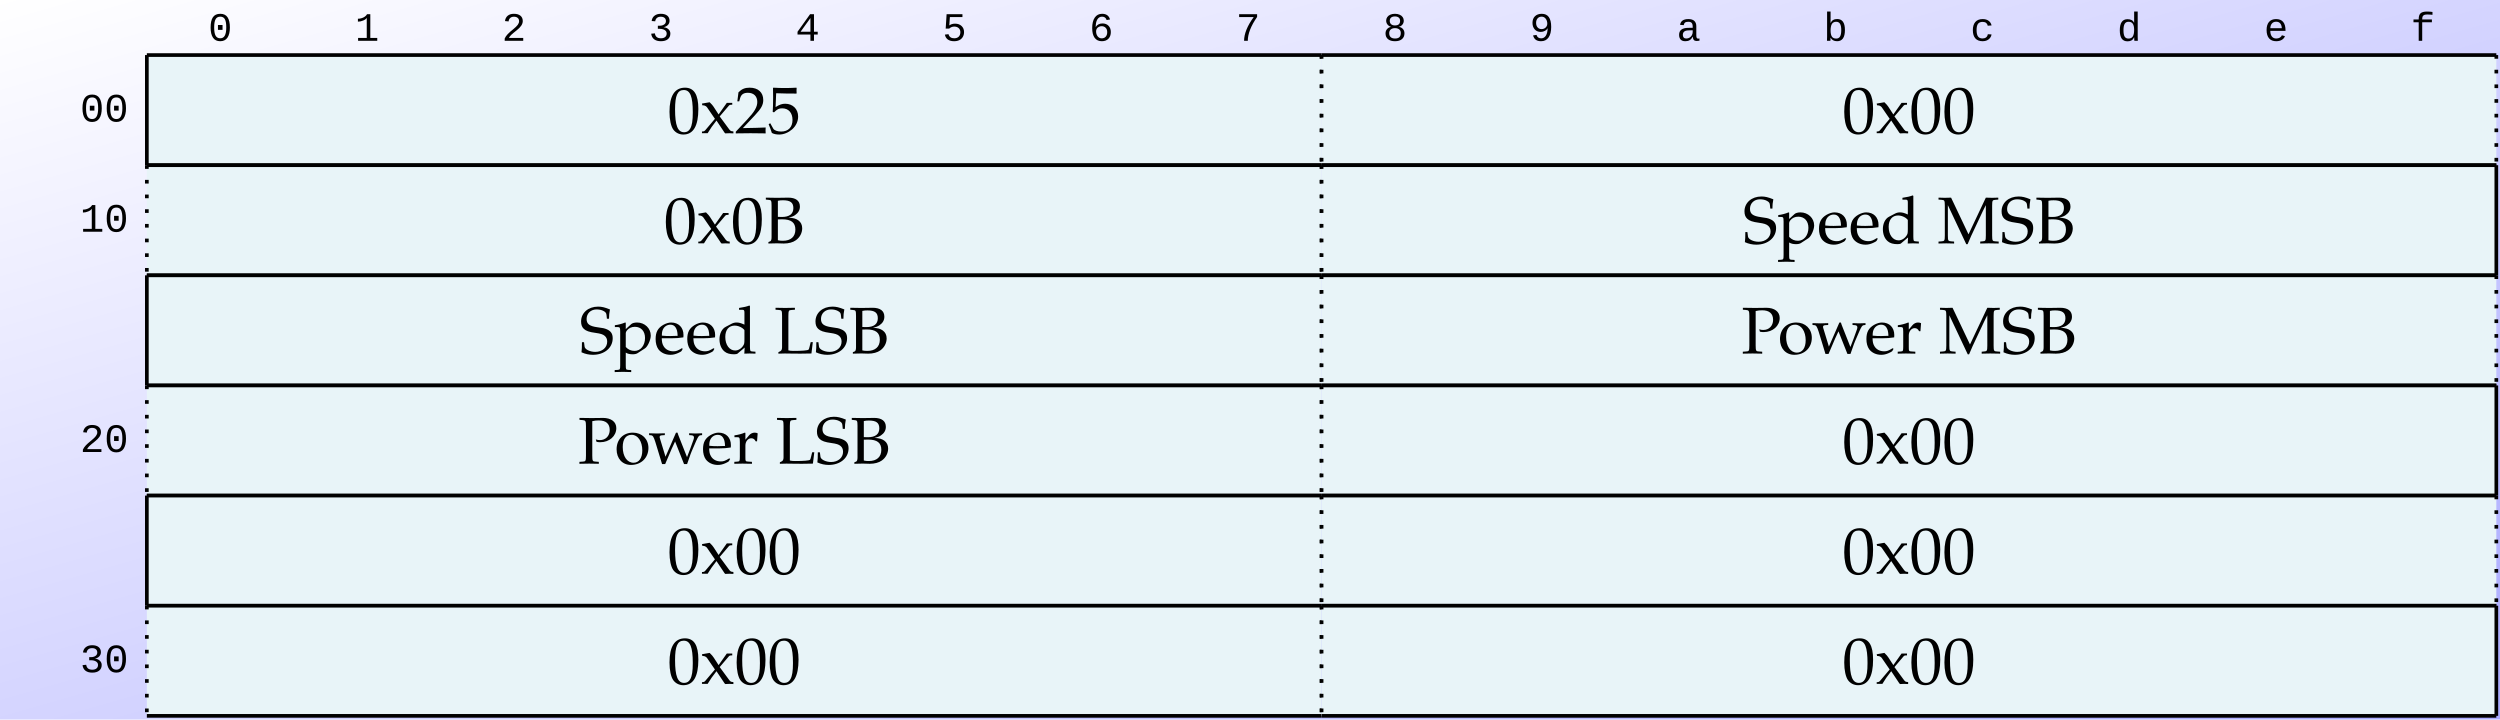
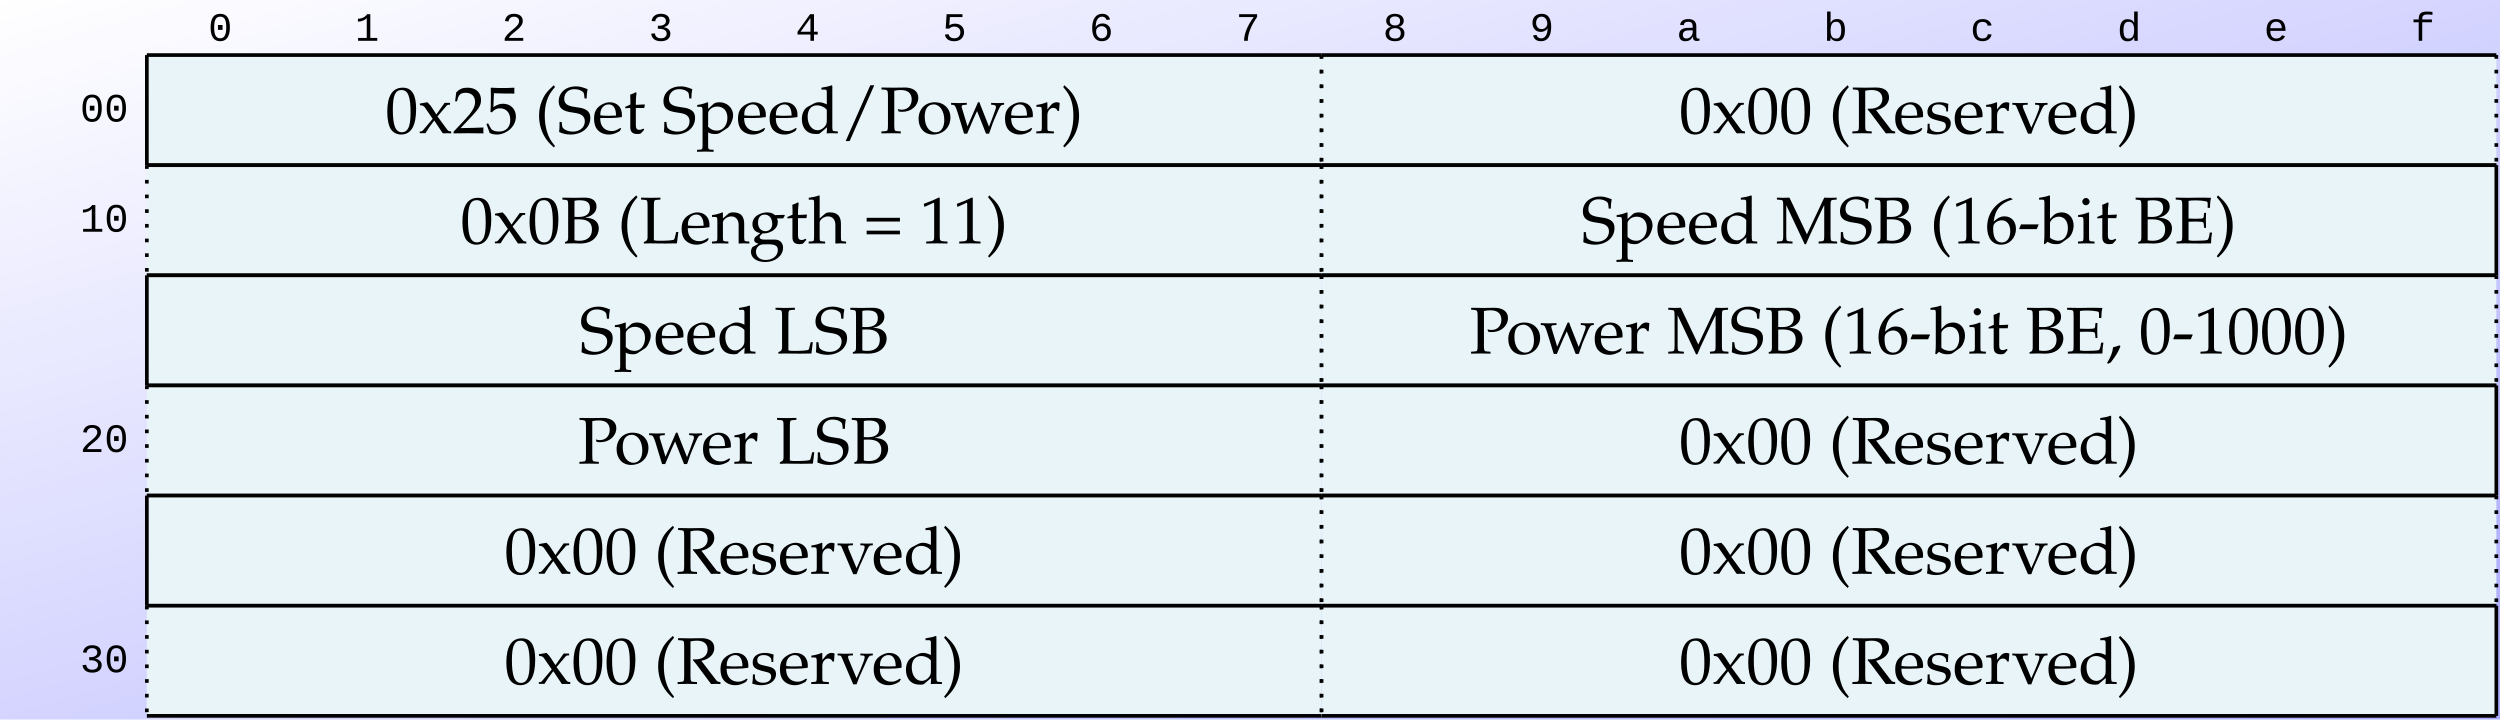
<svg xmlns="http://www.w3.org/2000/svg" version="1.0" width="681" height="196" viewBox="0 0 681 196">
  <defs>
    <linearGradient id="bg-gradient" x1="0%" y1="0%" x2="100%" y2="100%">
      <stop offset="0%" style="stop-color:#ffffff;stop-opacity:1" />
      <stop offset="100%" style="stop-color:#aaaaff;stop-opacity:1" />
    </linearGradient>
  </defs>
  <rect x="0.0" y="0.0" width="681.0" height="196.0" fill="url(#bg-gradient)" />
  <text x="60" y="8" font-family="Courier New, monospace" font-size="11" dominant-baseline="middle" text-anchor="middle">0</text>
  <text x="100" y="8" font-family="Courier New, monospace" font-size="11" dominant-baseline="middle" text-anchor="middle">1</text>
  <text x="140" y="8" font-family="Courier New, monospace" font-size="11" dominant-baseline="middle" text-anchor="middle">2</text>
  <text x="180" y="8" font-family="Courier New, monospace" font-size="11" dominant-baseline="middle" text-anchor="middle">3</text>
  <text x="220" y="8" font-family="Courier New, monospace" font-size="11" dominant-baseline="middle" text-anchor="middle">4</text>
  <text x="260" y="8" font-family="Courier New, monospace" font-size="11" dominant-baseline="middle" text-anchor="middle">5</text>
  <text x="300" y="8" font-family="Courier New, monospace" font-size="11" dominant-baseline="middle" text-anchor="middle">6</text>
  <text x="340" y="8" font-family="Courier New, monospace" font-size="11" dominant-baseline="middle" text-anchor="middle">7</text>
  <text x="380" y="8" font-family="Courier New, monospace" font-size="11" dominant-baseline="middle" text-anchor="middle">8</text>
  <text x="420" y="8" font-family="Courier New, monospace" font-size="11" dominant-baseline="middle" text-anchor="middle">9</text>
  <text x="460" y="8" font-family="Courier New, monospace" font-size="11" dominant-baseline="middle" text-anchor="middle">a</text>
  <text x="500" y="8" font-family="Courier New, monospace" font-size="11" dominant-baseline="middle" text-anchor="middle">b</text>
  <text x="540" y="8" font-family="Courier New, monospace" font-size="11" dominant-baseline="middle" text-anchor="middle">c</text>
  <text x="580" y="8" font-family="Courier New, monospace" font-size="11" dominant-baseline="middle" text-anchor="middle">d</text>
  <text x="620" y="8" font-family="Courier New, monospace" font-size="11" dominant-baseline="middle" text-anchor="middle">e</text>
  <text x="660" y="8" font-family="Courier New, monospace" font-size="11" dominant-baseline="middle" text-anchor="middle">f</text>
  <rect x="40" y="15" height="30" width="320" fill="#e8f4f8" />
  <line x1="40" y1="15" x2="360" y2="15" stroke="#000000" stroke-width="1" />
  <line x1="40" y1="45" x2="360" y2="45" stroke="#000000" stroke-width="1" />
  <line stroke-dasharray="1,3" x1="360" y1="15" x2="360" y2="45" stroke="#000000" stroke-width="1" />
  <line x1="40" y1="15" x2="40" y2="45" stroke="#000000" stroke-width="1" />
-   <text font-size="18" font-family="Palatino, Georgia, Times New Roman, serif" x="200" y="31" text-anchor="middle" dominant-baseline="middle">0x25</text>
+   <text font-size="18" font-family="Palatino, Georgia, Times New Roman, serif" x="200" y="31" text-anchor="middle" dominant-baseline="middle">0x25 (Set Speed/Power)</text>
  <rect x="360" y="15" height="30" width="320" fill="#e8f4f8" />
  <line x1="360" y1="15" x2="680" y2="15" stroke="#000000" stroke-width="1" />
  <line x1="360" y1="45" x2="680" y2="45" stroke="#000000" stroke-width="1" />
  <line stroke-dasharray="1,3" x1="680" y1="15" x2="680" y2="45" stroke="#000000" stroke-width="1" />
  <line stroke-dasharray="1,3" x1="360" y1="15" x2="360" y2="45" stroke="#000000" stroke-width="1" />
-   <text font-size="18" font-family="Palatino, Georgia, Times New Roman, serif" x="520" y="31" text-anchor="middle" dominant-baseline="middle">0x00</text>
+   <text font-size="18" font-family="Palatino, Georgia, Times New Roman, serif" x="520" y="31" text-anchor="middle" dominant-baseline="middle">0x00 (Reserved)</text>
  <text font-size="11" font-family="Courier New, monospace" font-style="normal" dominant-baseline="middle" x="35" y="30" text-anchor="end">00</text>
  <text font-size="11" font-family="Courier New, monospace" font-style="normal" dominant-baseline="middle" x="35" y="60" text-anchor="end">10</text>
  <rect x="40" y="45" height="30" width="320" fill="#e8f4f8" />
  <line x1="40" y1="45" x2="360" y2="45" stroke="#000000" stroke-width="1" />
  <line x1="40" y1="75" x2="360" y2="75" stroke="#000000" stroke-width="1" />
  <line stroke-dasharray="1,3" x1="360" y1="45" x2="360" y2="75" stroke="#000000" stroke-width="1" />
  <line stroke-dasharray="1,3" x1="40" y1="45" x2="40" y2="75" stroke="#000000" stroke-width="1" />
-   <text font-size="18" font-family="Palatino, Georgia, Times New Roman, serif" x="200" y="61" text-anchor="middle" dominant-baseline="middle">0x0B</text>
+   <text font-size="18" font-family="Palatino, Georgia, Times New Roman, serif" x="200" y="61" text-anchor="middle" dominant-baseline="middle">0x0B (Length = 11)</text>
  <rect x="360" y="45" height="30" width="320" fill="#e8f4f8" />
  <line x1="360" y1="45" x2="680" y2="45" stroke="#000000" stroke-width="1" />
  <line x1="360" y1="75" x2="680" y2="75" stroke="#000000" stroke-width="1" />
  <line x1="680" y1="45" x2="680" y2="75" stroke="#000000" stroke-width="1" />
  <line stroke-dasharray="1,3" x1="360" y1="45" x2="360" y2="75" stroke="#000000" stroke-width="1" />
-   <text font-size="18" font-family="Palatino, Georgia, Times New Roman, serif" x="520" y="61" text-anchor="middle" dominant-baseline="middle">Speed MSB</text>
+   <text font-size="18" font-family="Palatino, Georgia, Times New Roman, serif" x="520" y="61" text-anchor="middle" dominant-baseline="middle">Speed MSB (16-bit BE)</text>
  <rect x="40" y="75" height="30" width="320" fill="#e8f4f8" />
  <line x1="40" y1="75" x2="360" y2="75" stroke="#000000" stroke-width="1" />
  <line x1="40" y1="105" x2="360" y2="105" stroke="#000000" stroke-width="1" />
  <line stroke-dasharray="1,3" x1="360" y1="75" x2="360" y2="105" stroke="#000000" stroke-width="1" />
  <line x1="40" y1="75" x2="40" y2="105" stroke="#000000" stroke-width="1" />
  <text font-size="18" font-family="Palatino, Georgia, Times New Roman, serif" x="200" y="91" text-anchor="middle" dominant-baseline="middle">Speed LSB</text>
  <rect x="360" y="75" height="30" width="320" fill="#e8f4f8" />
  <line x1="360" y1="75" x2="680" y2="75" stroke="#000000" stroke-width="1" />
  <line x1="360" y1="105" x2="680" y2="105" stroke="#000000" stroke-width="1" />
  <line stroke-dasharray="1,3" x1="680" y1="75" x2="680" y2="105" stroke="#000000" stroke-width="1" />
  <line stroke-dasharray="1,3" x1="360" y1="75" x2="360" y2="105" stroke="#000000" stroke-width="1" />
-   <text font-size="18" font-family="Palatino, Georgia, Times New Roman, serif" x="520" y="91" text-anchor="middle" dominant-baseline="middle">Power MSB</text>
+   <text font-size="18" font-family="Palatino, Georgia, Times New Roman, serif" x="520" y="91" text-anchor="middle" dominant-baseline="middle">Power MSB (16-bit BE, 0-1000)</text>
  <text font-size="11" font-family="Courier New, monospace" font-style="normal" dominant-baseline="middle" x="35" y="120" text-anchor="end">20</text>
  <rect x="40" y="105" height="30" width="320" fill="#e8f4f8" />
  <line x1="40" y1="105" x2="360" y2="105" stroke="#000000" stroke-width="1" />
  <line x1="40" y1="135" x2="360" y2="135" stroke="#000000" stroke-width="1" />
  <line stroke-dasharray="1,3" x1="360" y1="105" x2="360" y2="135" stroke="#000000" stroke-width="1" />
  <line stroke-dasharray="1,3" x1="40" y1="105" x2="40" y2="135" stroke="#000000" stroke-width="1" />
  <text font-size="18" font-family="Palatino, Georgia, Times New Roman, serif" x="200" y="121" text-anchor="middle" dominant-baseline="middle">Power LSB</text>
  <rect x="360" y="105" height="30" width="320" fill="#e8f4f8" />
  <line x1="360" y1="105" x2="680" y2="105" stroke="#000000" stroke-width="1" />
  <line x1="360" y1="135" x2="680" y2="135" stroke="#000000" stroke-width="1" />
  <line x1="680" y1="105" x2="680" y2="135" stroke="#000000" stroke-width="1" />
  <line stroke-dasharray="1,3" x1="360" y1="105" x2="360" y2="135" stroke="#000000" stroke-width="1" />
-   <text font-size="18" font-family="Palatino, Georgia, Times New Roman, serif" x="520" y="121" text-anchor="middle" dominant-baseline="middle">0x00</text>
+   <text font-size="18" font-family="Palatino, Georgia, Times New Roman, serif" x="520" y="121" text-anchor="middle" dominant-baseline="middle">0x00 (Reserved)</text>
  <rect x="40" y="135" height="30" width="320" fill="#e8f4f8" />
  <line x1="40" y1="135" x2="360" y2="135" stroke="#000000" stroke-width="1" />
  <line x1="40" y1="165" x2="360" y2="165" stroke="#000000" stroke-width="1" />
  <line stroke-dasharray="1,3" x1="360" y1="135" x2="360" y2="165" stroke="#000000" stroke-width="1" />
  <line x1="40" y1="135" x2="40" y2="165" stroke="#000000" stroke-width="1" />
-   <text font-size="18" font-family="Palatino, Georgia, Times New Roman, serif" x="200" y="151" text-anchor="middle" dominant-baseline="middle">0x00</text>
+   <text font-size="18" font-family="Palatino, Georgia, Times New Roman, serif" x="200" y="151" text-anchor="middle" dominant-baseline="middle">0x00 (Reserved)</text>
  <rect x="360" y="135" height="30" width="320" fill="#e8f4f8" />
  <line x1="360" y1="135" x2="680" y2="135" stroke="#000000" stroke-width="1" />
  <line x1="360" y1="165" x2="680" y2="165" stroke="#000000" stroke-width="1" />
  <line stroke-dasharray="1,3" x1="680" y1="135" x2="680" y2="165" stroke="#000000" stroke-width="1" />
  <line stroke-dasharray="1,3" x1="360" y1="135" x2="360" y2="165" stroke="#000000" stroke-width="1" />
-   <text font-size="18" font-family="Palatino, Georgia, Times New Roman, serif" x="520" y="151" text-anchor="middle" dominant-baseline="middle">0x00</text>
+   <text font-size="18" font-family="Palatino, Georgia, Times New Roman, serif" x="520" y="151" text-anchor="middle" dominant-baseline="middle">0x00 (Reserved)</text>
  <text font-size="11" font-family="Courier New, monospace" font-style="normal" dominant-baseline="middle" x="35" y="180" text-anchor="end">30</text>
  <rect x="40" y="165" height="30" width="320" fill="#e8f4f8" />
  <line x1="40" y1="165" x2="360" y2="165" stroke="#000000" stroke-width="1" />
  <line x1="40" y1="195" x2="360" y2="195" stroke="#000000" stroke-width="1" />
  <line stroke-dasharray="1,3" x1="360" y1="165" x2="360" y2="195" stroke="#000000" stroke-width="1" />
  <line stroke-dasharray="1,3" x1="40" y1="165" x2="40" y2="195" stroke="#000000" stroke-width="1" />
-   <text font-size="18" font-family="Palatino, Georgia, Times New Roman, serif" x="200" y="181" text-anchor="middle" dominant-baseline="middle">0x00</text>
+   <text font-size="18" font-family="Palatino, Georgia, Times New Roman, serif" x="200" y="181" text-anchor="middle" dominant-baseline="middle">0x00 (Reserved)</text>
  <rect x="360" y="165" height="30" width="320" fill="#e8f4f8" />
  <line x1="360" y1="165" x2="680" y2="165" stroke="#000000" stroke-width="1" />
  <line x1="360" y1="195" x2="680" y2="195" stroke="#000000" stroke-width="1" />
  <line x1="680" y1="165" x2="680" y2="195" stroke="#000000" stroke-width="1" />
  <line stroke-dasharray="1,3" x1="360" y1="165" x2="360" y2="195" stroke="#000000" stroke-width="1" />
-   <text font-size="18" font-family="Palatino, Georgia, Times New Roman, serif" x="520" y="181" text-anchor="middle" dominant-baseline="middle">0x00</text>
+   <text font-size="18" font-family="Palatino, Georgia, Times New Roman, serif" x="520" y="181" text-anchor="middle" dominant-baseline="middle">0x00 (Reserved)</text>
</svg>
